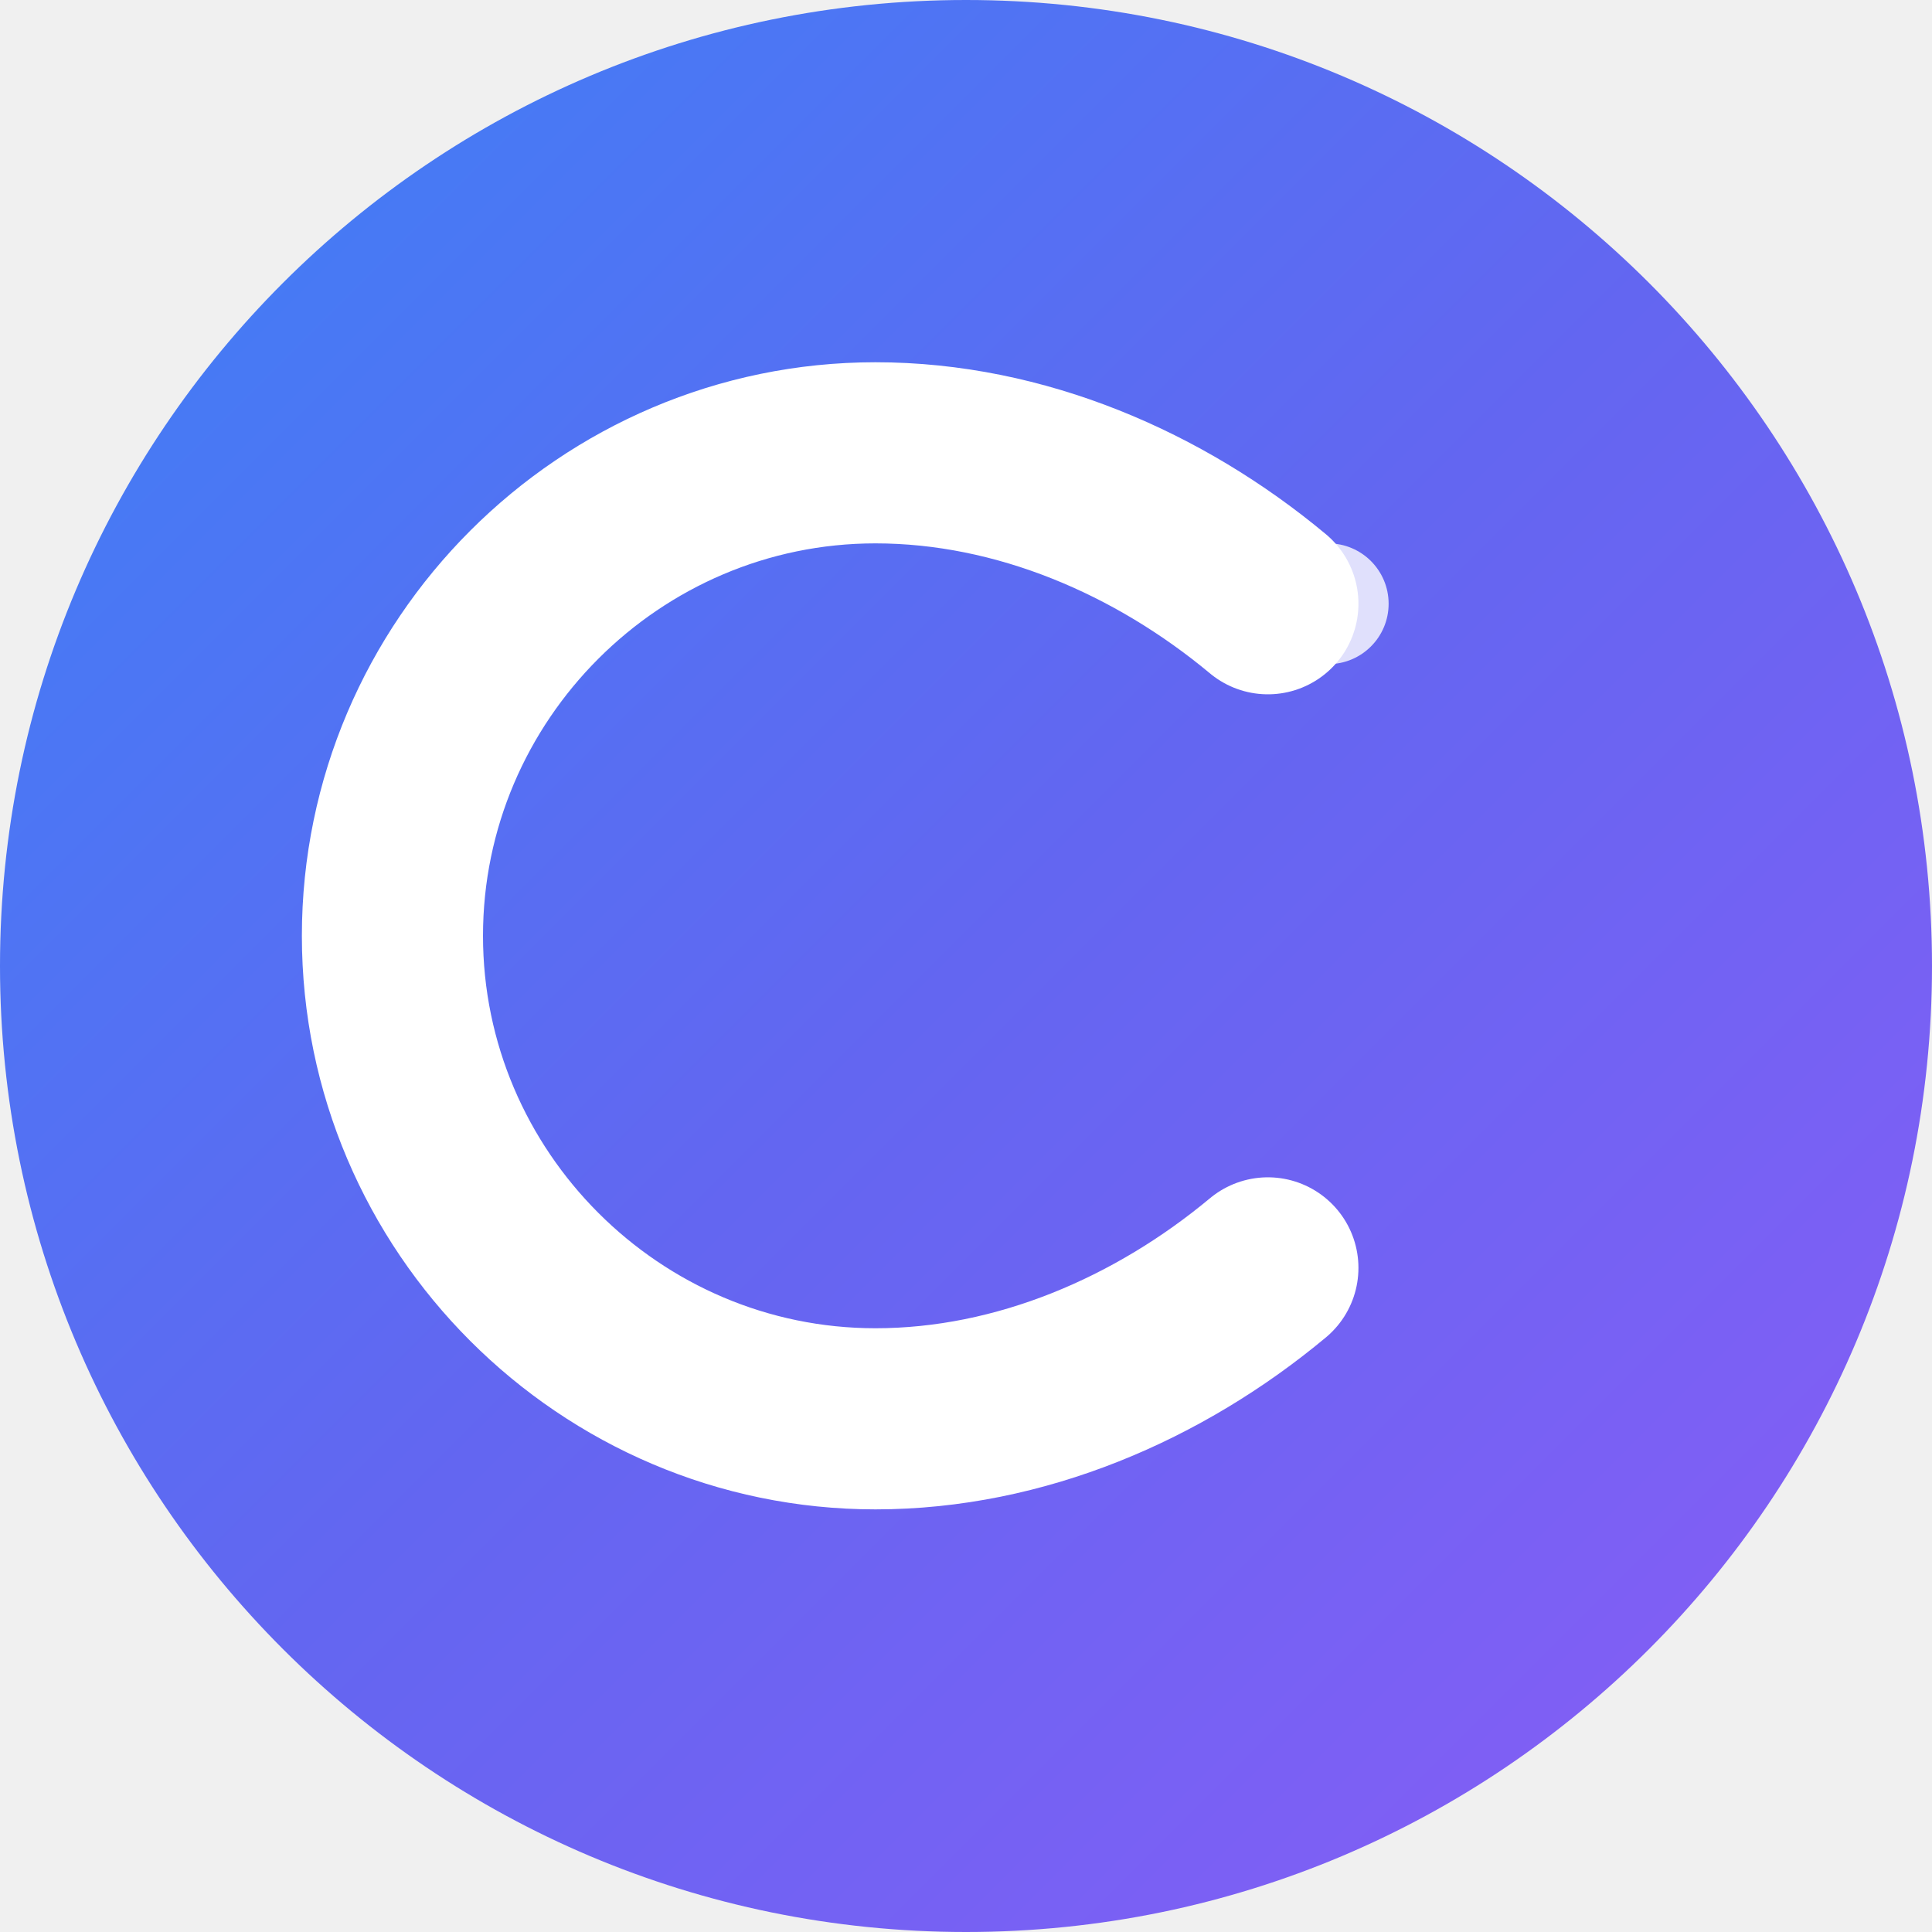
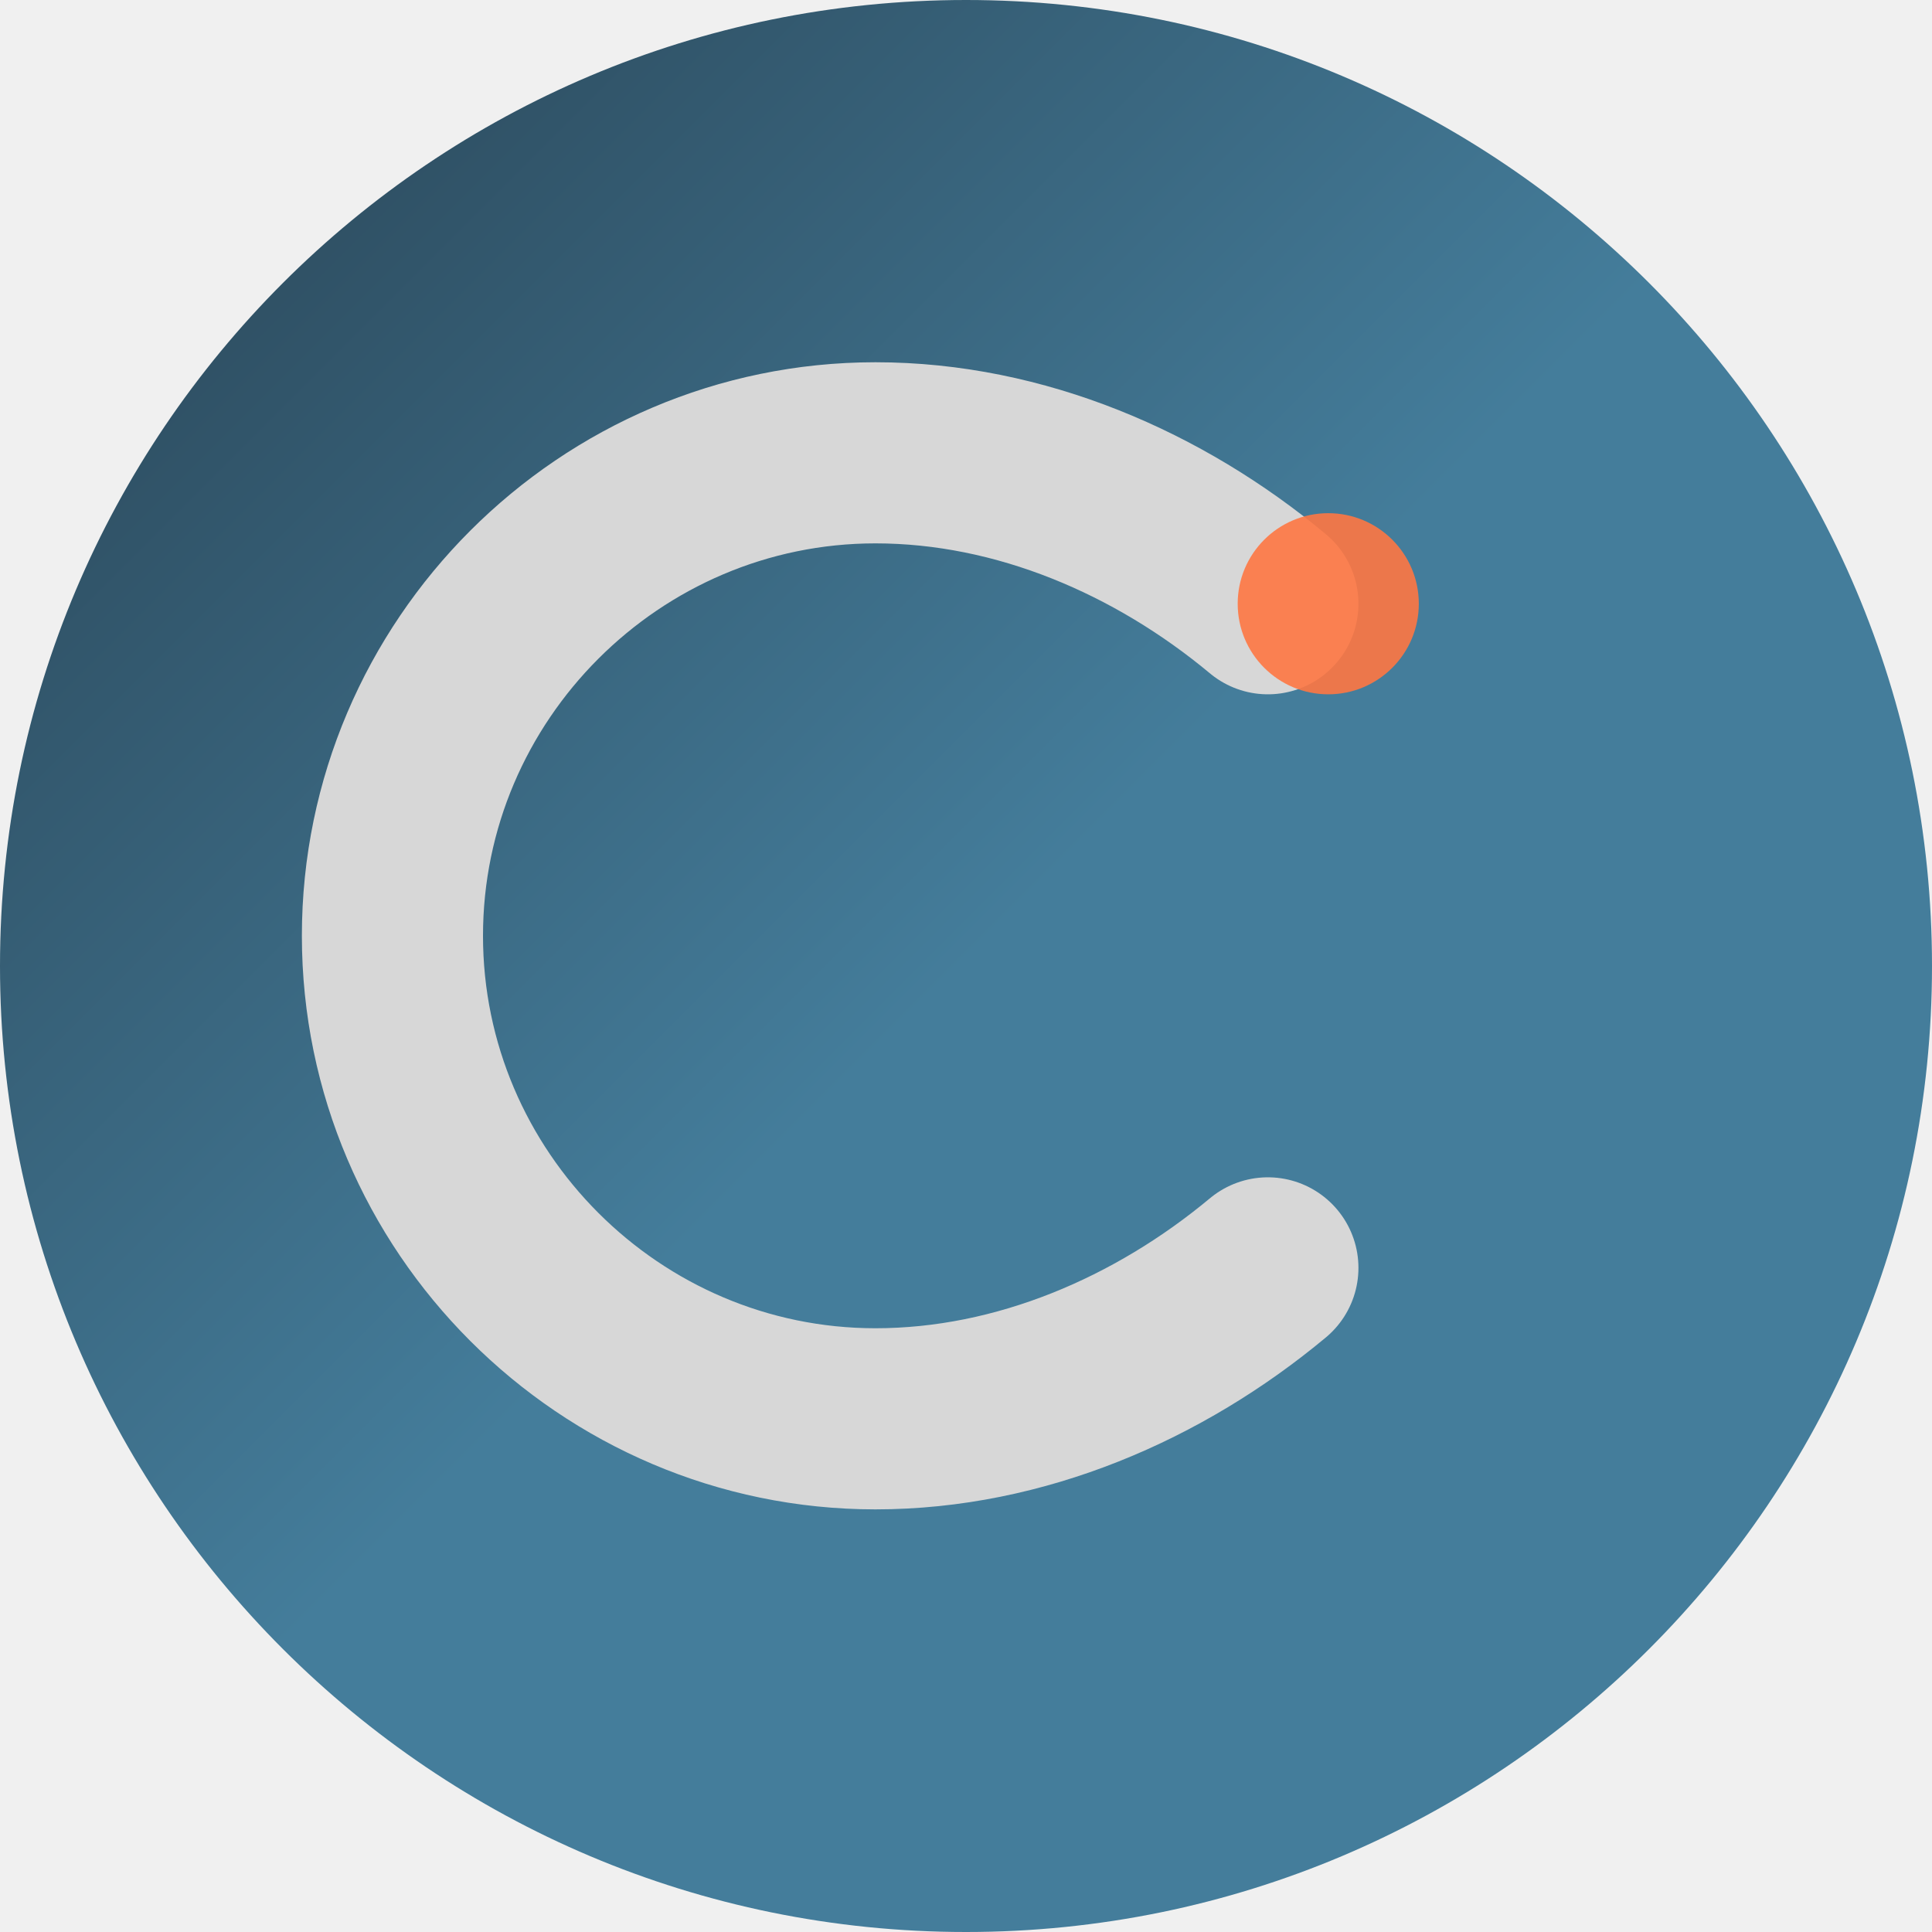
<svg xmlns="http://www.w3.org/2000/svg" width="16" height="16" viewBox="0 0 32 32" fill="none">
  <circle cx="16" cy="16" r="16" fill="url(#gradient)" />
-   <path d="M21 10C19.2 8.5 16.9 7.5 14.5 7.5C10.1 7.5 6.5 11.1 6.5 15.5S10.1 23.5 14.5 23.5C16.9 23.5 19.2 22.5 21 21" stroke="white" stroke-width="3" stroke-linecap="round" fill="none" />
-   <circle cx="22" cy="10" r="1" fill="white" opacity="0.8" />
+   <path d="M21 10C19.2 8.5 16.9 7.5 14.5 7.5C10.1 7.5 6.5 11.1 6.5 15.5S10.1 23.5 14.5 23.5C16.9 23.5 19.2 22.5 21 21" stroke="#D7D7D7" stroke-width="3" stroke-linecap="round" fill="none" />
+   <circle cx="22" cy="10" r="1.5" fill="#FE7743" opacity="0.9" />
  <defs>
    <linearGradient id="gradient" x1="0%" y1="0%" x2="100%" y2="100%">
-       <stop offset="0%" style="stop-color:#3B82F6;stop-opacity:1" />
-       <stop offset="50%" style="stop-color:#6366F1;stop-opacity:1" />
-       <stop offset="100%" style="stop-color:#8B5CF6;stop-opacity:1" />
+       <stop offset="0%" style="stop-color:#273F4F;stop-opacity:1" />
+       <stop offset="50%" style="stop-color:#447D9B;stop-opacity:1" />
+       <stop offset="100%" style="stop-color:#447D9B;stop-opacity:1" />
    </linearGradient>
  </defs>
</svg>
